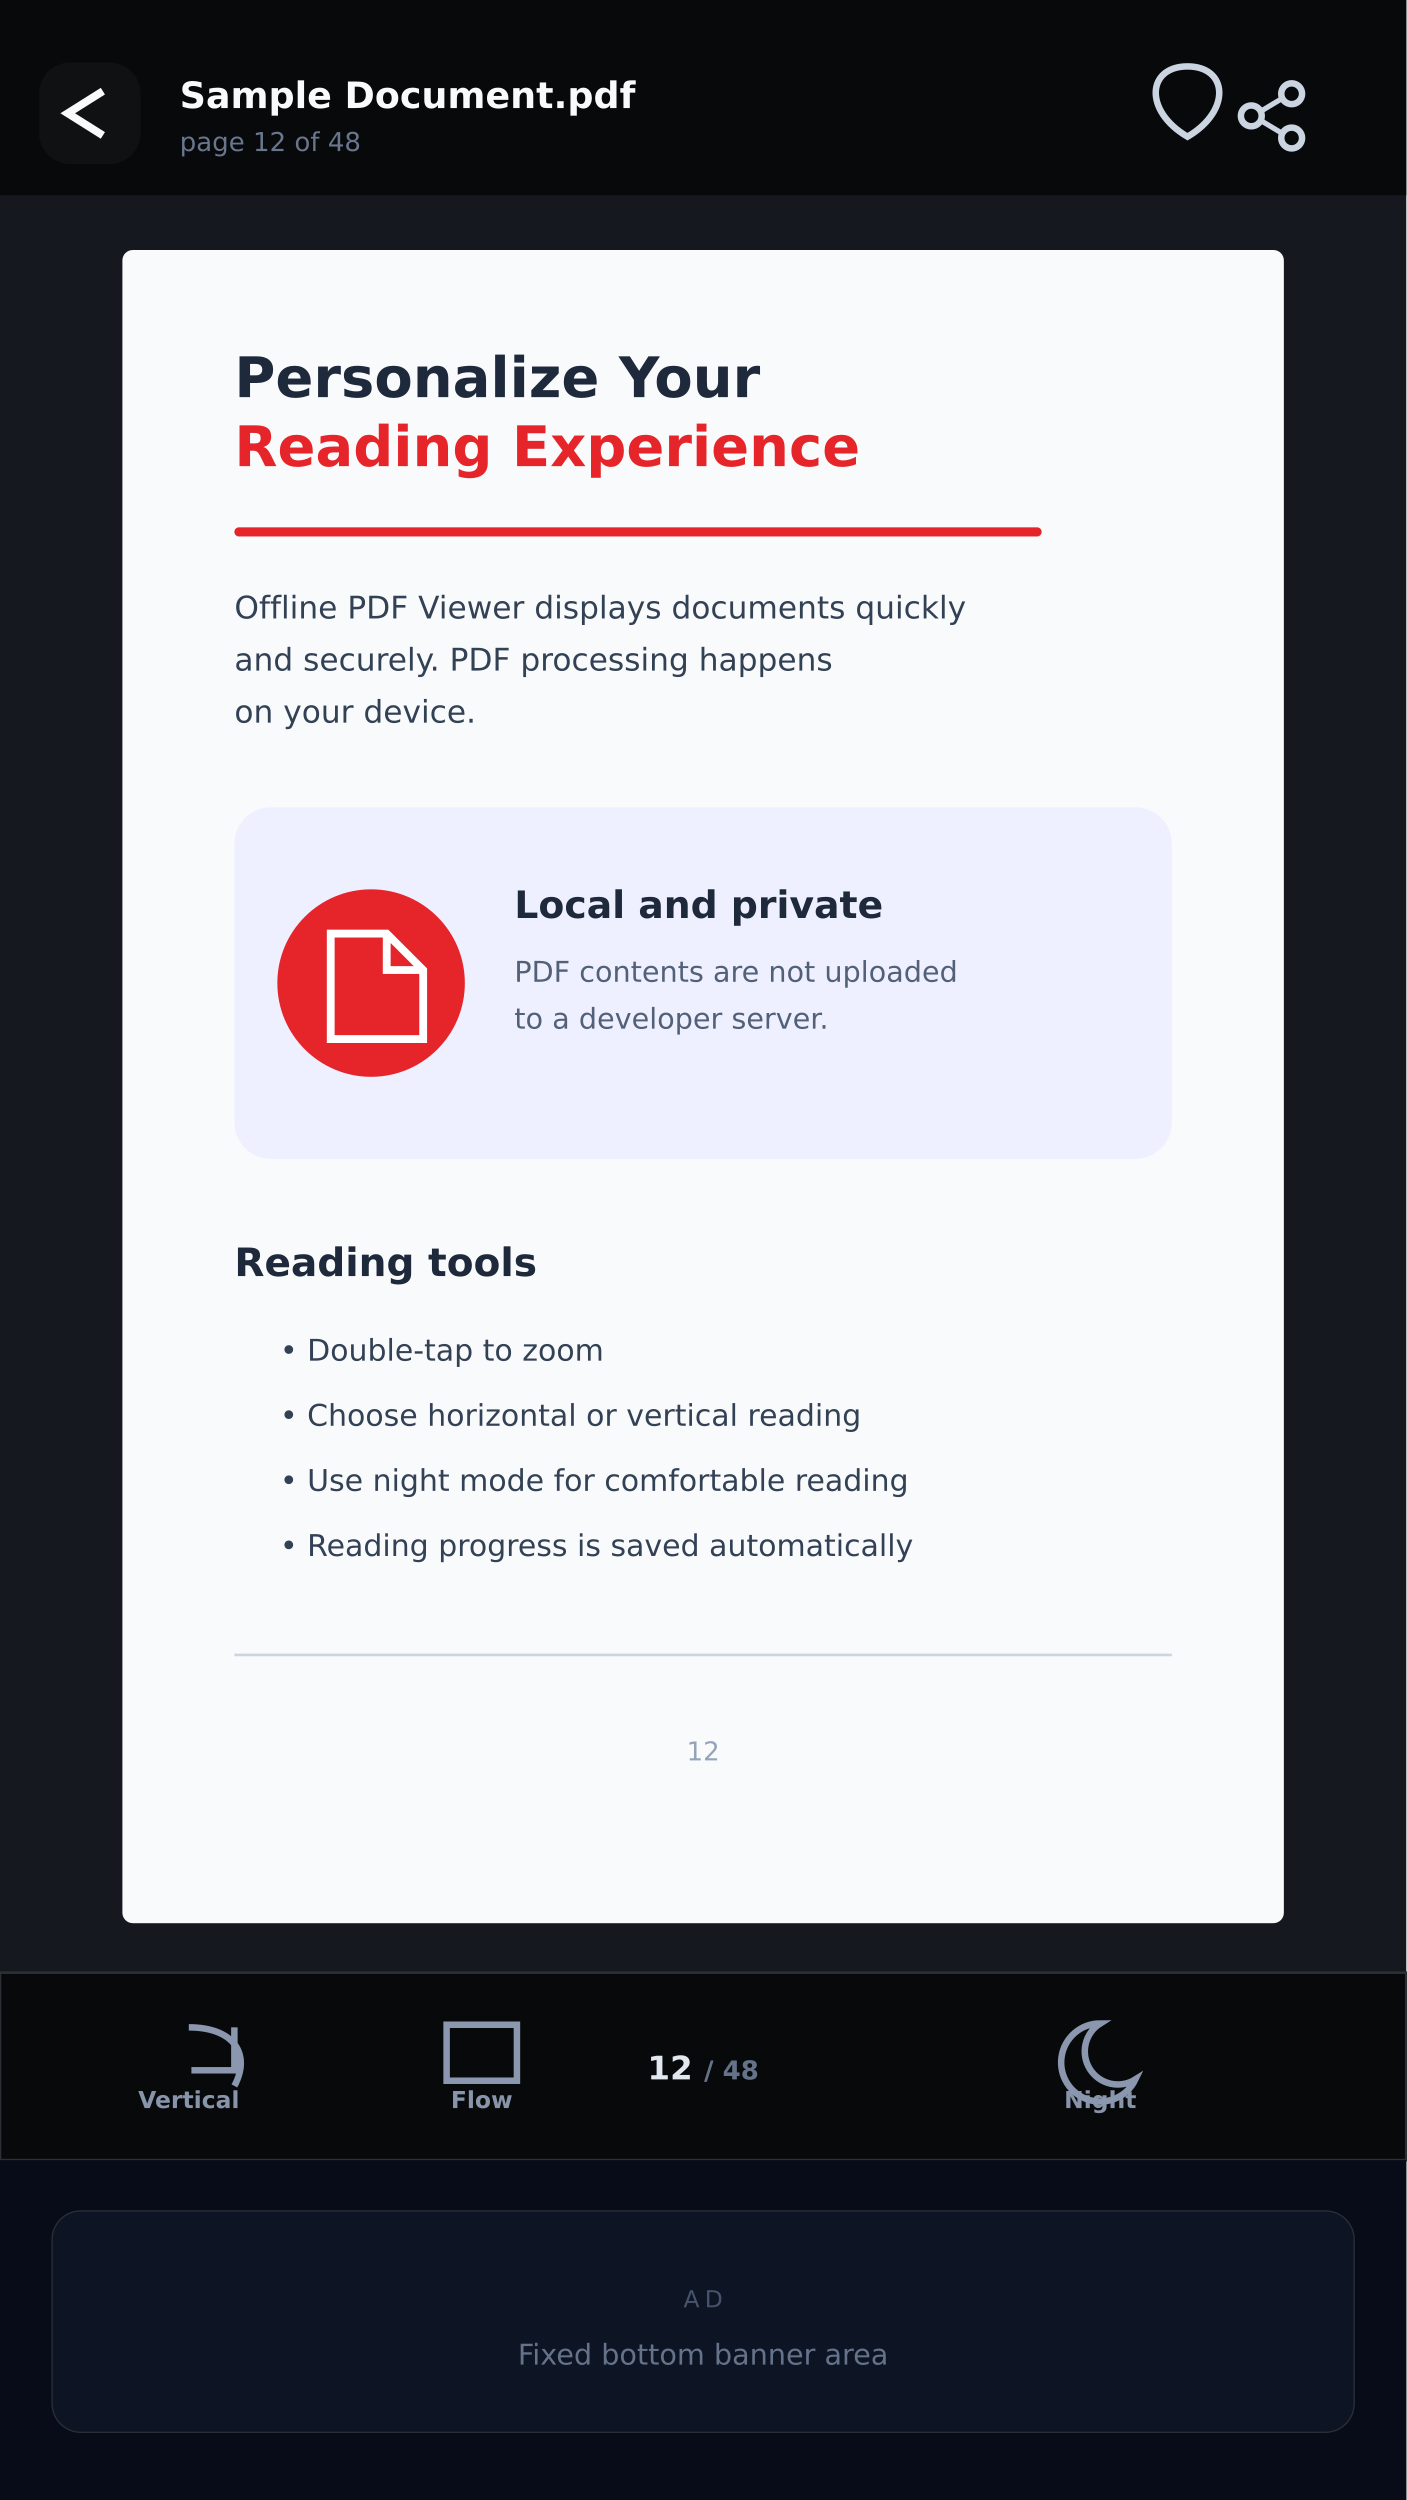
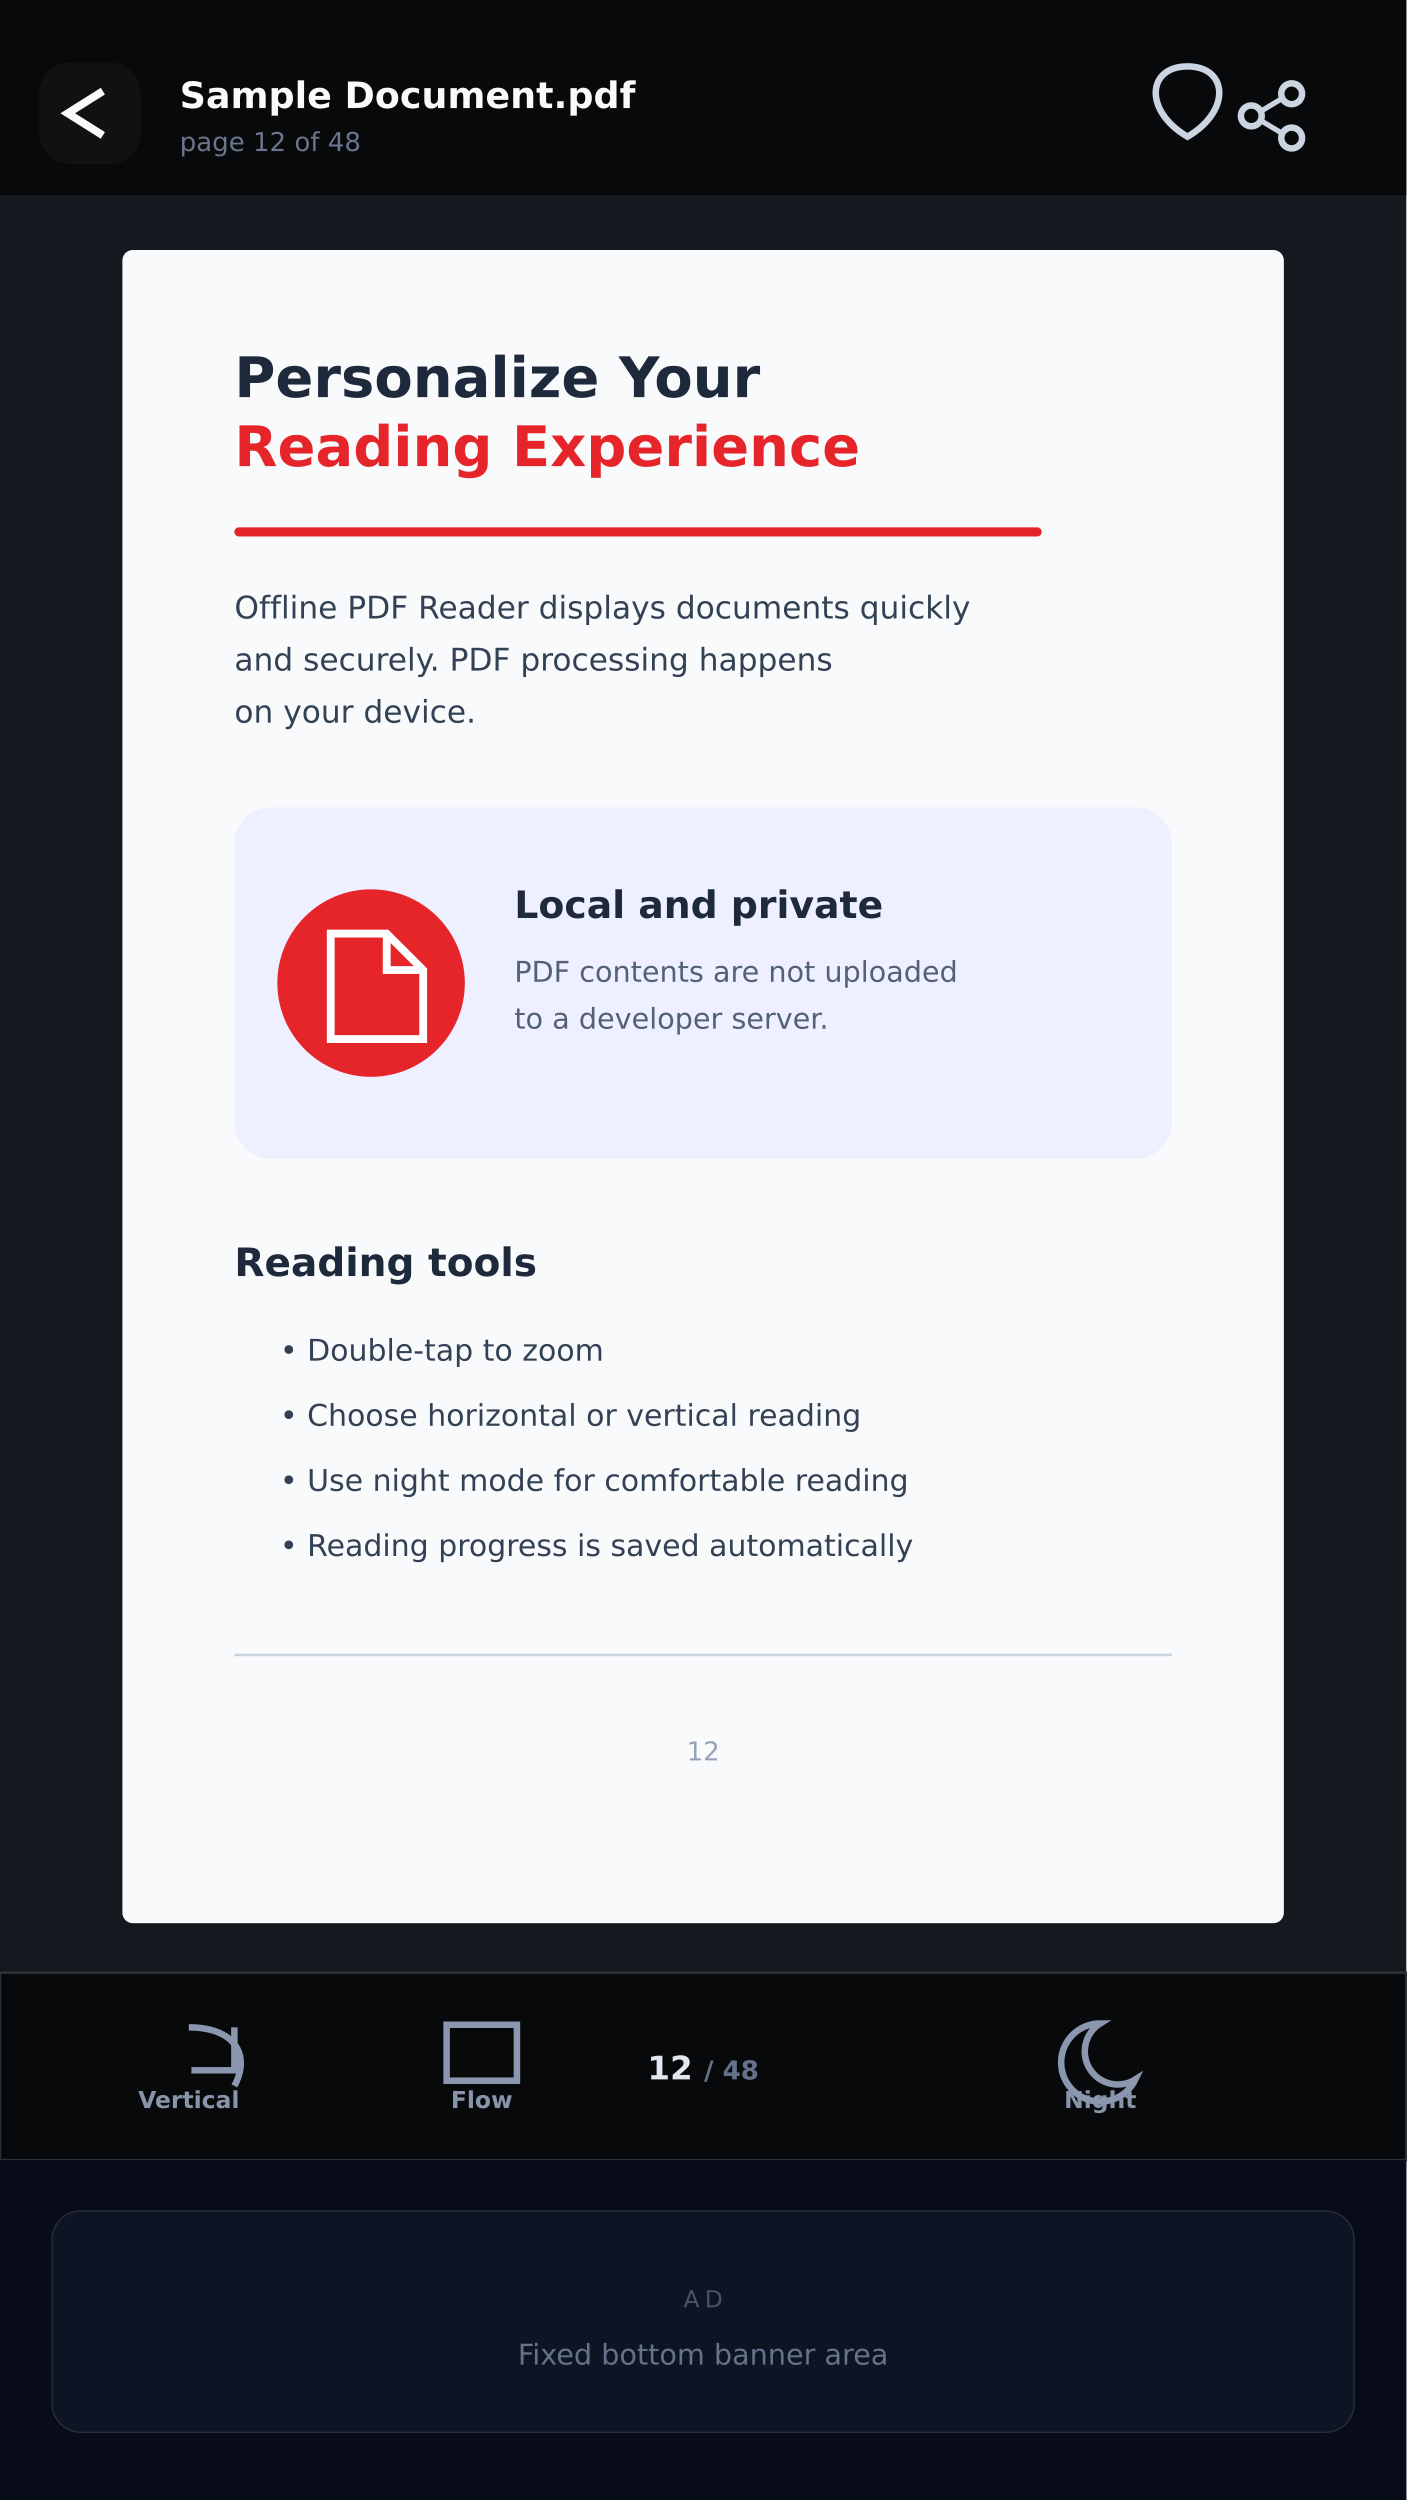
<svg xmlns="http://www.w3.org/2000/svg" width="1080" height="1920" viewBox="0 0 1080 1920">
  <rect width="1080" height="1920" fill="#15191F" />
  <g font-family="DejaVu Sans, sans-serif">
    <rect width="1080" height="150" fill="#08090B" />
    <rect x="30" y="48" width="78" height="78" rx="24" fill="#fff" fill-opacity=".035" />
    <path d="M79 70l-27 17 27 17" fill="none" stroke="#F8FAFC" stroke-width="6" />
    <text x="138" y="83" fill="#F8FAFC" font-size="28" font-weight="800">Sample Document.pdf</text>
    <text x="138" y="116" fill="#69768D" font-size="20">page 12 of 48</text>
    <path d="M912 105c-34-20-31-54 0-54 31 0 34 34 0 54z" fill="none" stroke="#CBD5E1" stroke-width="5" />
    <circle cx="992" cy="72" r="8" fill="none" stroke="#CBD5E1" stroke-width="5" />
    <circle cx="961" cy="89" r="8" fill="none" stroke="#CBD5E1" stroke-width="5" />
    <circle cx="992" cy="106" r="8" fill="none" stroke="#CBD5E1" stroke-width="5" />
    <path d="M969 85l15-9M969 93l15 9" stroke="#CBD5E1" stroke-width="4" />
    <rect x="94" y="192" width="892" height="1285" rx="8" fill="#F9FAFC" />
    <text x="180" y="305" fill="#1E293B" font-size="43" font-weight="800">Personalize Your</text>
    <text x="180" y="358" fill="#E5252A" font-size="43" font-weight="800">Reading Experience</text>
    <rect x="180" y="405" width="620" height="7" rx="3.5" fill="#E5252A" />
-     <text x="180" y="475" fill="#334155" font-size="24">Offline PDF Viewer displays documents quickly</text>
+     <text x="180" y="475" fill="#334155" font-size="24">Offline PDF Reader displays documents quickly</text>
    <text x="180" y="515" fill="#334155" font-size="24">and securely. PDF processing happens</text>
    <text x="180" y="555" fill="#334155" font-size="24">on your device.</text>
    <rect x="180" y="620" width="720" height="270" rx="28" fill="#EEF0FF" />
    <circle cx="285" cy="755" r="72" fill="#E5252A" />
    <path d="M254 717h43l28 28v53h-71zM297 717v28h28" fill="none" stroke="#fff" stroke-width="6" />
    <text x="395" y="705" fill="#1E293B" font-size="29" font-weight="800">Local and private</text>
    <text x="395" y="754" fill="#526078" font-size="22">PDF contents are not uploaded</text>
    <text x="395" y="790" fill="#526078" font-size="22">to a developer server.</text>
    <text x="180" y="980" fill="#1E293B" font-size="30" font-weight="800">Reading tools</text>
    <g fill="#334155" font-size="23">
      <text x="215" y="1045">•  Double-tap to zoom</text>
      <text x="215" y="1095">•  Choose horizontal or vertical reading</text>
      <text x="215" y="1145">•  Use night mode for comfortable reading</text>
      <text x="215" y="1195">•  Reading progress is saved automatically</text>
    </g>
    <rect x="180" y="1270" width="720" height="2" fill="#CBD5E1" />
    <text x="540" y="1352" fill="#94A3B8" font-size="20" text-anchor="middle">12</text>
    <rect x="0" y="1515" width="1080" height="144" fill="#08090B" stroke="#2B2F36" stroke-width="2" />
    <g text-anchor="middle">
      <text x="145" y="1619" fill="#8794AA" font-size="18" font-weight="700">Vertical</text>
      <text x="370" y="1619" fill="#8794AA" font-size="18" font-weight="700">Flow</text>
      <text x="540" y="1597" fill="#E2E8F0" font-size="25" font-weight="900">12 <tspan fill="#65738A" font-size="20">/ 48</tspan>
      </text>
      <text x="845" y="1619" fill="#8794AA" font-size="18" font-weight="700">Night</text>
    </g>
    <path d="M145 1557c35 0 48 21 35 45M180 1557v33h-33" fill="none" stroke="#8A97AE" stroke-width="5" />
    <rect x="343" y="1555" width="54" height="43" fill="none" stroke="#8A97AE" stroke-width="5" />
    <path d="M845 1554a30 30 0 1 0 27 43 25 25 0 0 1-27-43z" fill="none" stroke="#8A97AE" stroke-width="5" />
    <rect x="0" y="1659" width="1080" height="261" fill="#080C18" />
    <rect x="40" y="1698" width="1000" height="170" rx="22" fill="#0D1424" stroke="#2B2F36" />
    <text x="540" y="1772" fill="#46536D" font-size="18" text-anchor="middle" letter-spacing="4">AD</text>
    <text x="540" y="1816" fill="#65738A" font-size="22" text-anchor="middle">Fixed bottom banner area</text>
  </g>
</svg>
